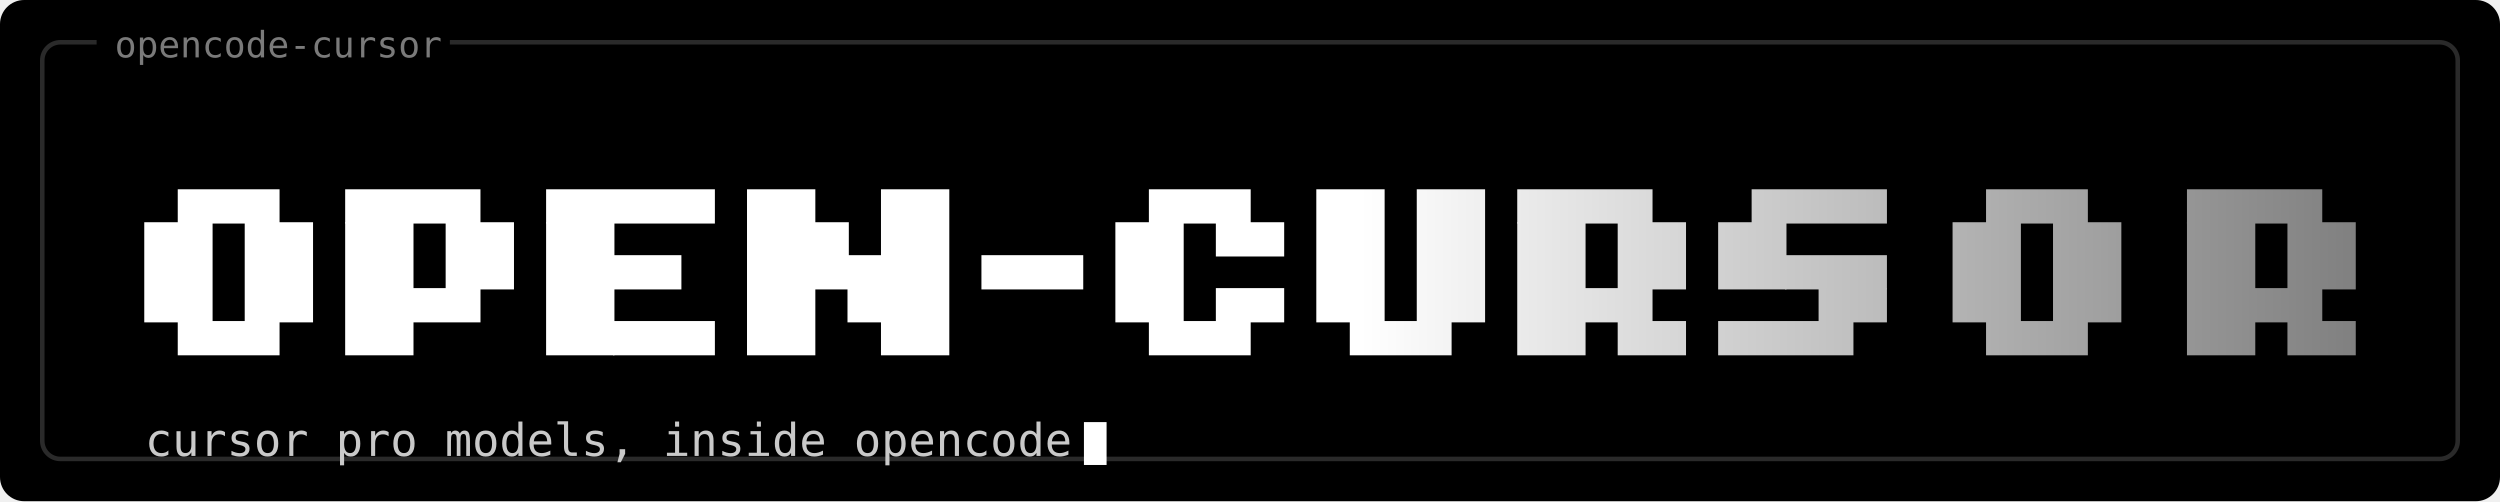
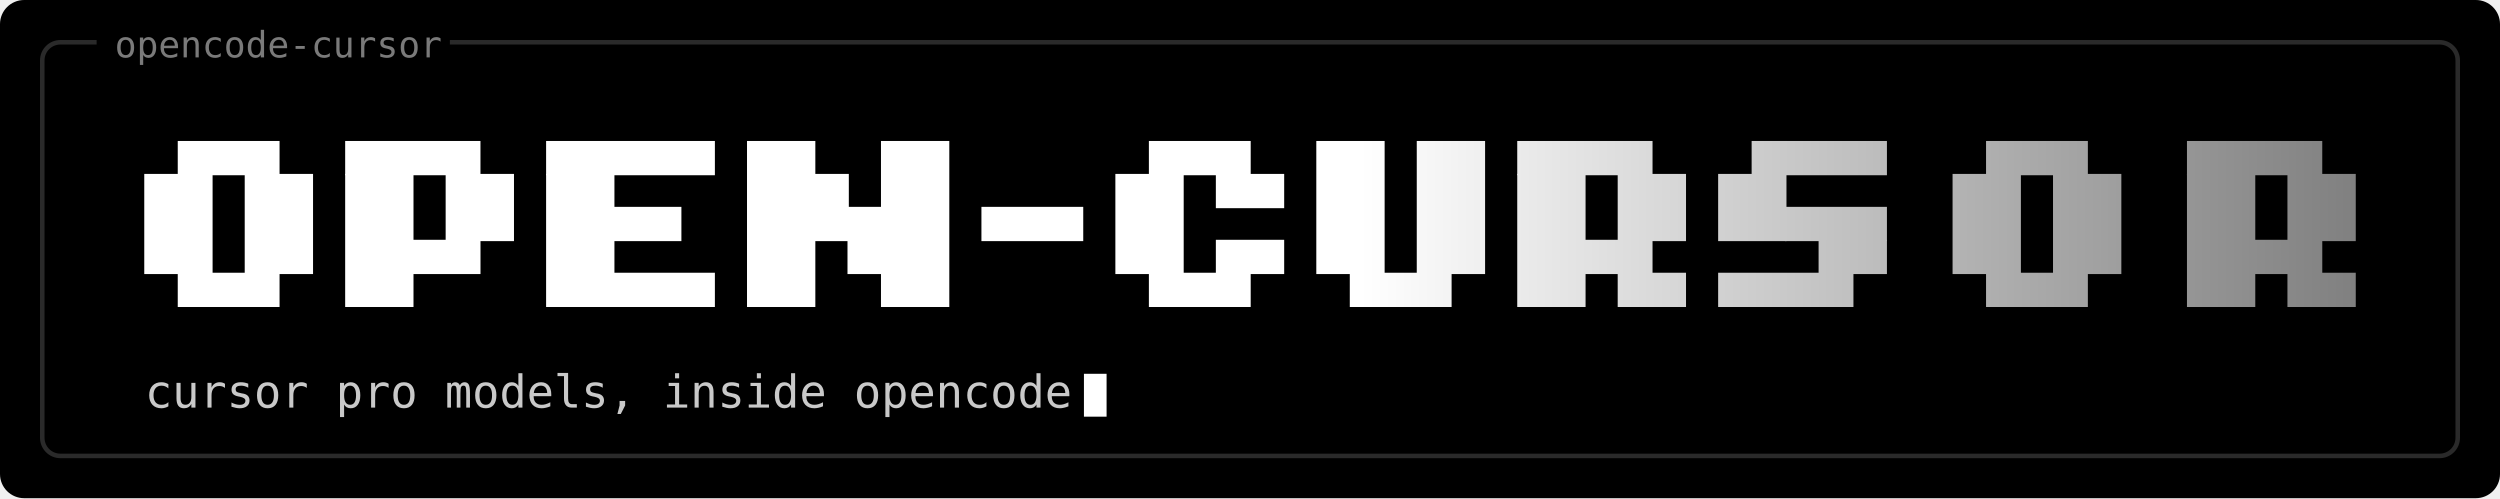
- <svg xmlns="http://www.w3.org/2000/svg" viewBox="0 0 828 166" width="828" height="166" role="img" aria-label="opencode-cursor — cursor pro models, inside opencode">
+ <svg xmlns="http://www.w3.org/2000/svg" viewBox="0 0 828 165" width="828" height="165" role="img" aria-label="opencode-cursor — cursor pro models, inside opencode">
  <style>
    text { font-family: ui-monospace, "Cascadia Mono", Menlo, Consolas, monospace; white-space: pre; }
    .sweep { transform-origin: 48px 0; transform: scaleX(0); animation: sweep 800ms cubic-bezier(0.16,1,0.3,1) 300ms forwards; }
    .scan { animation: scan 3.8s cubic-bezier(0.45,0,0.55,1) 1.3s infinite; }
    .cursor { animation: blink 1.1s steps(1) infinite; }
    @keyframes sweep { to { transform: scaleX(1); } }
    @keyframes scan { 0% { transform: translateX(0); opacity: 0; } 8% { opacity: 1; }
      62% { transform: translateX(732px); opacity: 1; }
      72%, 100% { transform: translateX(732px); opacity: 0; } }
    @keyframes blink { 50% { opacity: 0; } }
    @media (prefers-reduced-motion: reduce) {
      .sweep { animation: none; transform: scaleX(1); }
      .scan { animation: none; opacity: 0; }
      .cursor { animation: none; }
    }
  </style>
  <defs>
    <linearGradient id="m" gradientUnits="userSpaceOnUse" x1="48.0" y1="0" x2="780.0" y2="0">
      <stop offset="0" stop-color="#ffffff" />
      <stop offset="0.55" stop-color="#ffffff" />
      <stop offset="1" stop-color="#808080" />
    </linearGradient>
    <linearGradient id="scan_g" x1="0" y1="0" x2="1" y2="0">
      <stop offset="0" stop-color="#fff" stop-opacity="0" />
      <stop offset="0.55" stop-color="#fff" stop-opacity="1" />
      <stop offset="1" stop-color="#fff" stop-opacity="0" />
    </linearGradient>
    <clipPath id="rc">
-       <rect x="48" y="125" width="732" height="6" />
+       <rect x="48" y="109" width="732" height="6" />
    </clipPath>
  </defs>
-   <rect fill="#000000" x="0" y="0" width="828" height="166" rx="8" />
-   <rect fill="none" stroke="#2a2a2a" stroke-width="1.5" x="14" y="14" width="800" height="138" rx="6" />
+   <rect fill="#000000" x="0" y="0" width="828" height="165" rx="8" />
+   <rect fill="none" stroke="#2a2a2a" stroke-width="1.5" x="14" y="14" width="800" height="137" rx="6" />
  <rect fill="#000000" x="32" y="8" width="117" height="12" />
  <text fill="#7a7a7a" x="38" y="19" font-size="12" textLength="108" lengthAdjust="spacing" xml:space="preserve">opencode-cursor</text>
  <g fill="url(#m)">
-     <rect x="58.87" y="62.69" width="33.72" height="11.35" />
-     <rect x="114.32" y="62.69" width="44.81" height="11.35" />
-     <rect x="180.87" y="62.69" width="55.90" height="11.35" />
-     <rect x="247.41" y="62.69" width="22.63" height="54.99" />
-     <rect x="291.78" y="62.69" width="22.63" height="54.99" />
-     <rect x="380.51" y="62.69" width="33.72" height="11.35" />
-     <rect x="435.96" y="62.69" width="22.63" height="44.08" />
-     <rect x="469.23" y="62.69" width="22.63" height="44.08" />
-     <rect x="502.51" y="62.69" width="44.81" height="11.35" />
-     <rect x="580.14" y="62.69" width="44.81" height="11.35" />
-     <rect x="657.78" y="62.69" width="33.72" height="11.35" />
-     <rect x="724.32" y="62.69" width="44.81" height="11.35" />
-     <rect x="47.78" y="73.60" width="22.63" height="33.17" />
-     <rect x="81.05" y="73.60" width="22.63" height="33.17" />
-     <rect x="114.32" y="73.60" width="22.63" height="44.08" />
-     <rect x="147.60" y="73.60" width="22.63" height="22.26" />
-     <rect x="180.87" y="73.60" width="22.63" height="44.08" />
-     <rect x="269.60" y="73.60" width="11.53" height="22.26" />
-     <rect x="369.41" y="73.60" width="22.63" height="33.17" />
-     <rect x="402.69" y="73.60" width="22.63" height="11.35" />
-     <rect x="502.51" y="73.60" width="22.63" height="44.08" />
-     <rect x="535.78" y="73.60" width="22.63" height="22.26" />
-     <rect x="569.05" y="73.60" width="22.63" height="22.26" />
-     <rect x="646.69" y="73.60" width="22.63" height="33.17" />
-     <rect x="679.96" y="73.60" width="22.63" height="33.17" />
-     <rect x="724.32" y="73.60" width="22.63" height="44.08" />
-     <rect x="757.60" y="73.60" width="22.63" height="22.26" />
-     <rect x="203.05" y="84.51" width="22.63" height="11.35" />
-     <rect x="280.69" y="84.51" width="11.53" height="22.26" />
-     <rect x="325.05" y="84.51" width="33.72" height="11.35" />
-     <rect x="591.23" y="84.51" width="33.72" height="11.35" />
-     <rect x="136.51" y="95.42" width="22.63" height="11.35" />
-     <rect x="402.69" y="95.42" width="22.63" height="11.35" />
-     <rect x="524.69" y="95.42" width="22.63" height="11.35" />
-     <rect x="602.32" y="95.42" width="22.63" height="11.35" />
-     <rect x="746.51" y="95.42" width="22.63" height="11.35" />
-     <rect x="58.87" y="106.33" width="33.72" height="11.35" />
-     <rect x="203.05" y="106.33" width="33.72" height="11.35" />
-     <rect x="380.51" y="106.33" width="33.72" height="11.35" />
-     <rect x="447.05" y="106.33" width="33.72" height="11.35" />
-     <rect x="535.78" y="106.33" width="22.63" height="11.35" />
-     <rect x="569.05" y="106.33" width="44.81" height="11.35" />
-     <rect x="657.78" y="106.33" width="33.72" height="11.35" />
-     <rect x="757.60" y="106.33" width="22.63" height="11.35" />
+     <rect x="58.87" y="46.69" width="33.72" height="11.35" />
+     <rect x="114.32" y="46.69" width="44.81" height="11.35" />
+     <rect x="180.87" y="46.69" width="55.90" height="11.35" />
+     <rect x="247.41" y="46.69" width="22.63" height="54.99" />
+     <rect x="291.78" y="46.69" width="22.63" height="54.99" />
+     <rect x="380.51" y="46.69" width="33.72" height="11.35" />
+     <rect x="435.96" y="46.69" width="22.63" height="44.08" />
+     <rect x="469.23" y="46.69" width="22.63" height="44.08" />
+     <rect x="502.51" y="46.69" width="44.81" height="11.35" />
+     <rect x="580.14" y="46.69" width="44.81" height="11.35" />
+     <rect x="657.78" y="46.69" width="33.72" height="11.35" />
+     <rect x="724.32" y="46.69" width="44.81" height="11.35" />
+     <rect x="47.78" y="57.60" width="22.63" height="33.17" />
+     <rect x="81.05" y="57.60" width="22.63" height="33.17" />
+     <rect x="114.32" y="57.60" width="22.63" height="44.08" />
+     <rect x="147.60" y="57.60" width="22.63" height="22.26" />
+     <rect x="180.87" y="57.60" width="22.63" height="44.08" />
+     <rect x="269.60" y="57.60" width="11.53" height="22.26" />
+     <rect x="369.41" y="57.60" width="22.63" height="33.17" />
+     <rect x="402.69" y="57.60" width="22.63" height="11.35" />
+     <rect x="502.51" y="57.60" width="22.63" height="44.08" />
+     <rect x="535.78" y="57.60" width="22.63" height="22.26" />
+     <rect x="569.05" y="57.60" width="22.63" height="22.26" />
+     <rect x="646.69" y="57.60" width="22.63" height="33.17" />
+     <rect x="679.96" y="57.60" width="22.63" height="33.17" />
+     <rect x="724.32" y="57.60" width="22.63" height="44.08" />
+     <rect x="757.60" y="57.60" width="22.63" height="22.26" />
+     <rect x="203.05" y="68.51" width="22.63" height="11.35" />
+     <rect x="280.69" y="68.51" width="11.53" height="22.26" />
+     <rect x="325.05" y="68.51" width="33.72" height="11.35" />
+     <rect x="591.23" y="68.51" width="33.72" height="11.35" />
+     <rect x="136.51" y="79.42" width="22.63" height="11.35" />
+     <rect x="402.69" y="79.42" width="22.63" height="11.35" />
+     <rect x="524.69" y="79.42" width="22.63" height="11.35" />
+     <rect x="602.32" y="79.42" width="22.63" height="11.35" />
+     <rect x="746.51" y="79.42" width="22.63" height="11.35" />
+     <rect x="58.87" y="90.33" width="33.72" height="11.35" />
+     <rect x="203.05" y="90.33" width="33.72" height="11.35" />
+     <rect x="380.51" y="90.33" width="33.72" height="11.35" />
+     <rect x="447.05" y="90.33" width="33.72" height="11.35" />
+     <rect x="535.78" y="90.33" width="22.63" height="11.35" />
+     <rect x="569.05" y="90.33" width="44.81" height="11.35" />
+     <rect x="657.78" y="90.33" width="33.72" height="11.35" />
+     <rect x="757.60" y="90.33" width="22.63" height="11.35" />
  </g>
-   <rect class="sweep" x="48" y="127" width="732" height="2" fill="#808080" opacity="0.45" />
+   <rect class="sweep" x="48" y="111" width="732" height="2" fill="#808080" opacity="0.45" />
  <g clip-path="url(#rc)">
-     <rect class="scan" x="-102" y="127" width="150" height="2" fill="url(#scan_g)" />
+     <rect class="scan" x="-102" y="111" width="150" height="2" fill="url(#scan_g)" />
  </g>
-   <text fill="#c9c9c9" x="48" y="151" font-size="15" textLength="306" lengthAdjust="spacing" xml:space="preserve">cursor pro models, inside opencode</text>
-   <rect class="cursor" fill="#ffffff" x="359" y="139.8" width="7.5" height="14.2" />
+   <text fill="#c9c9c9" x="48" y="135" font-size="15" textLength="306" lengthAdjust="spacing" xml:space="preserve">cursor pro models, inside opencode</text>
+   <rect class="cursor" fill="#ffffff" x="359" y="123.8" width="7.5" height="14.2" />
</svg>
